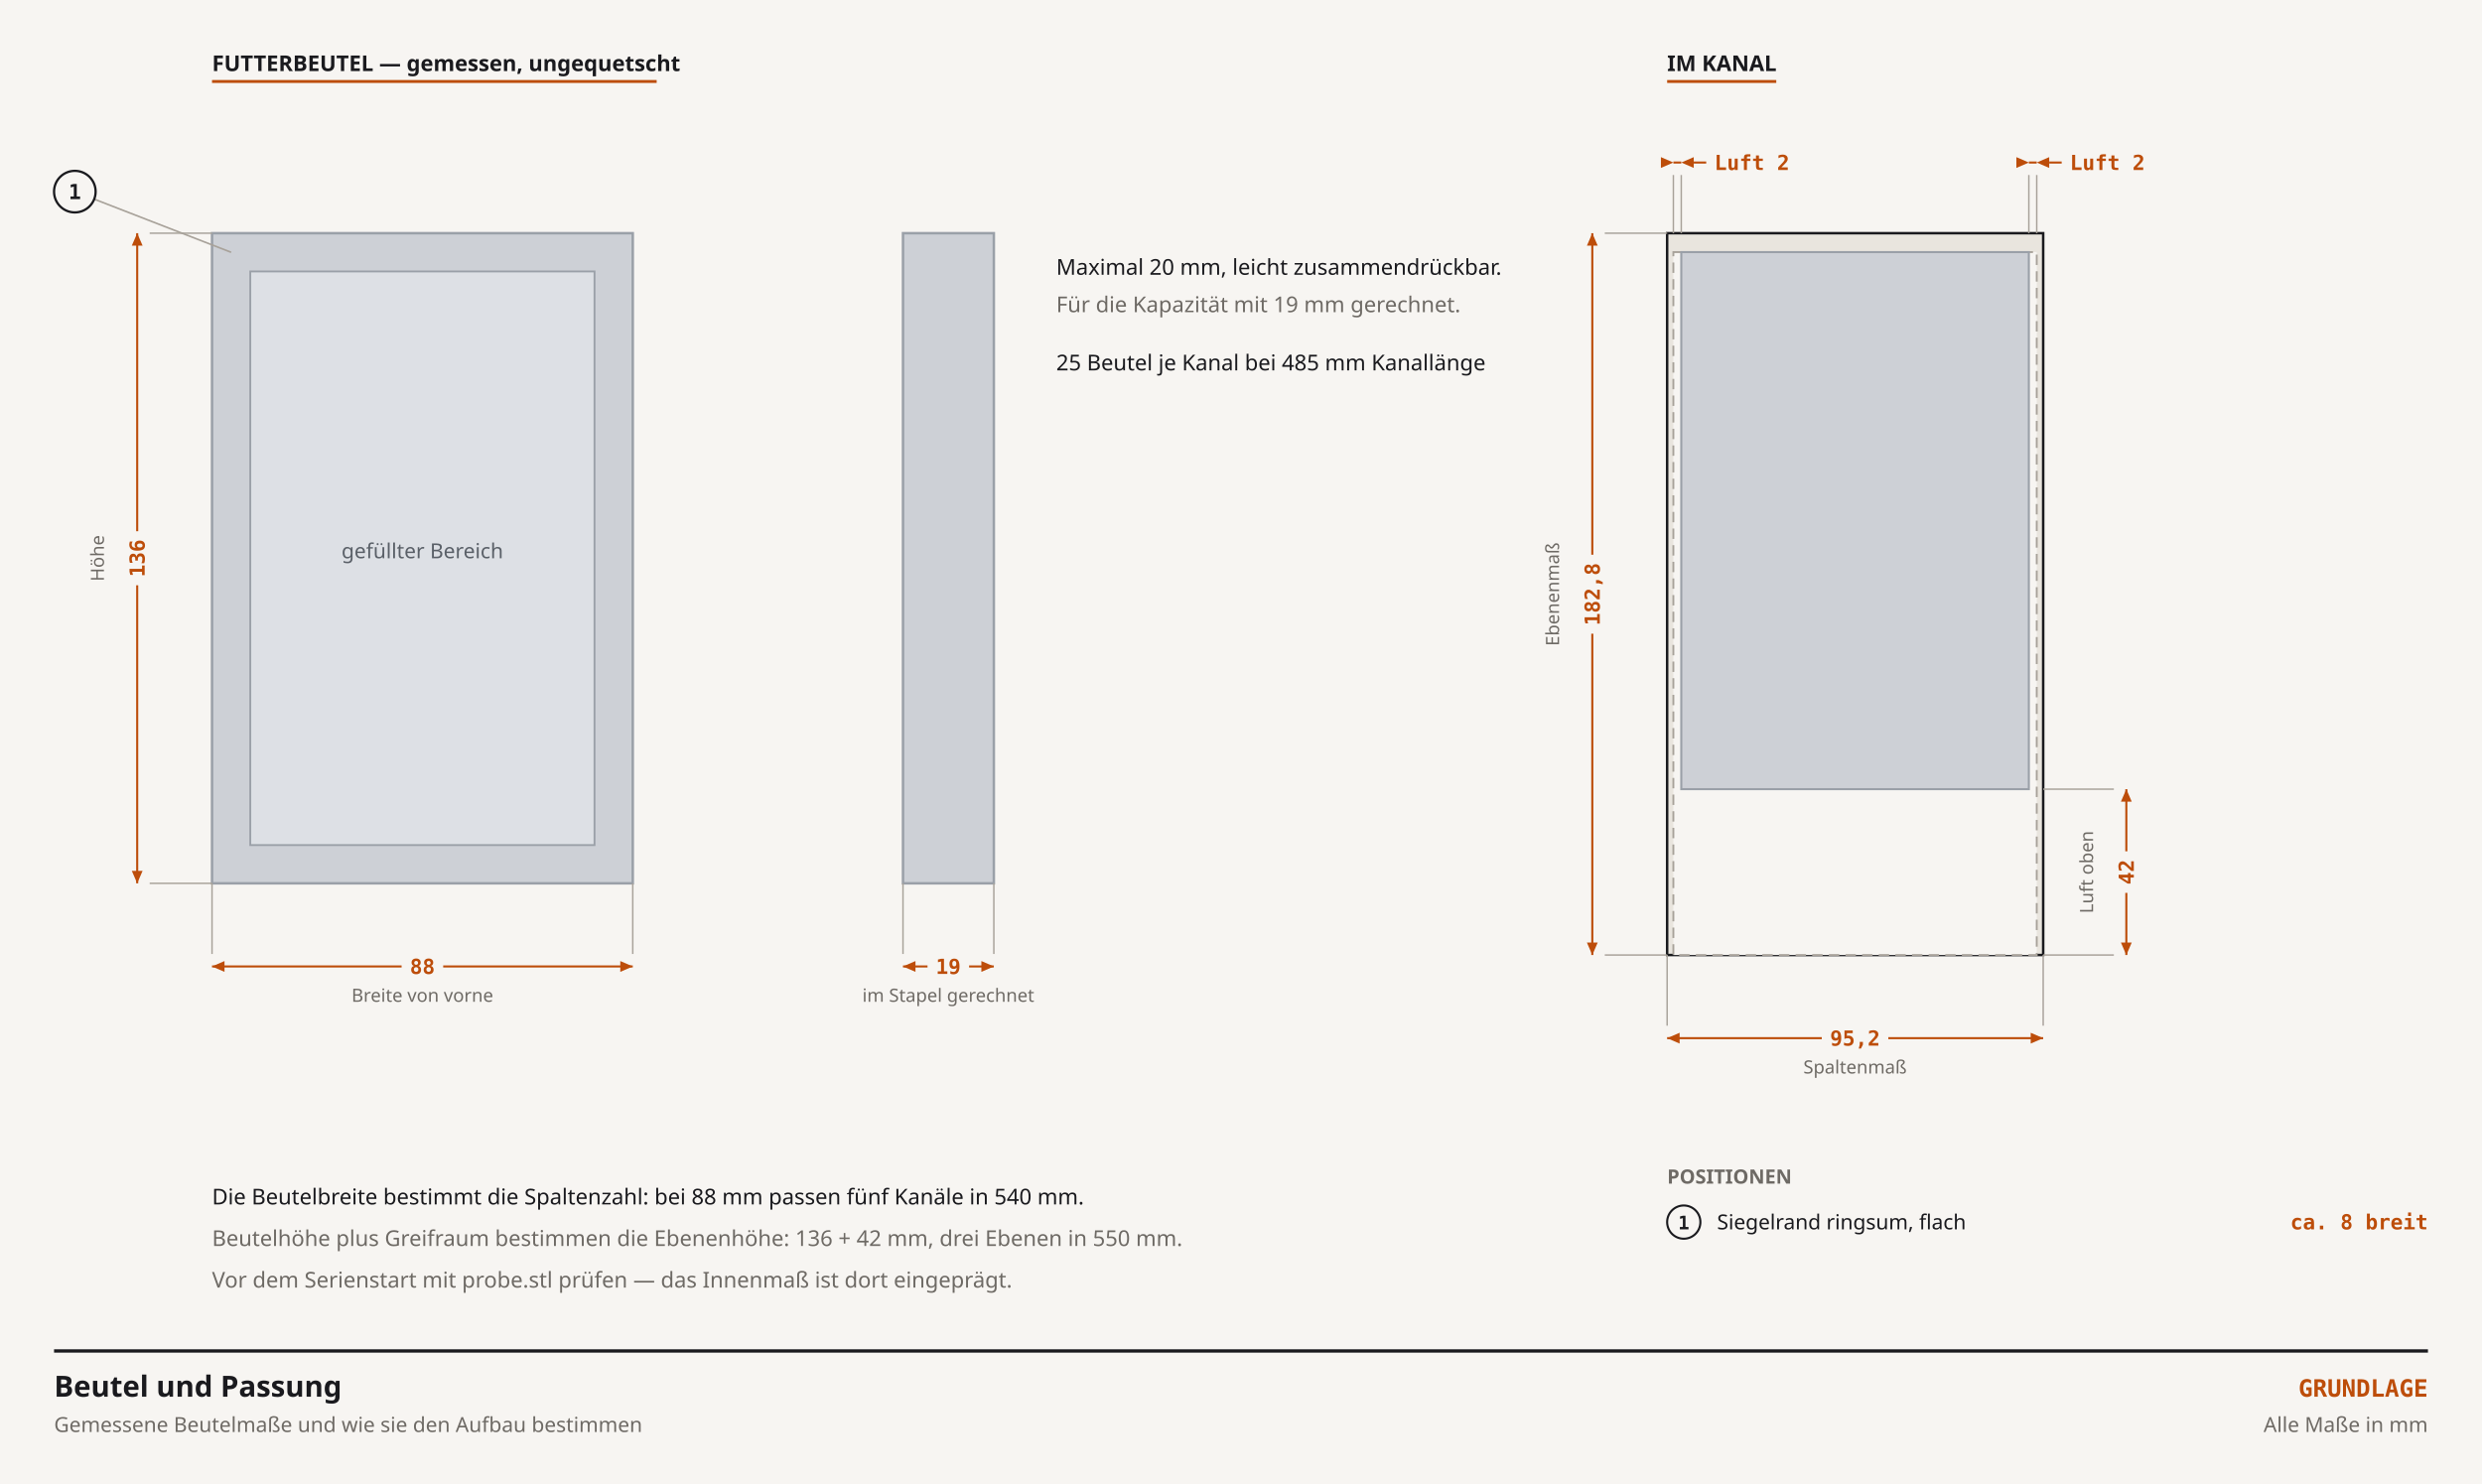
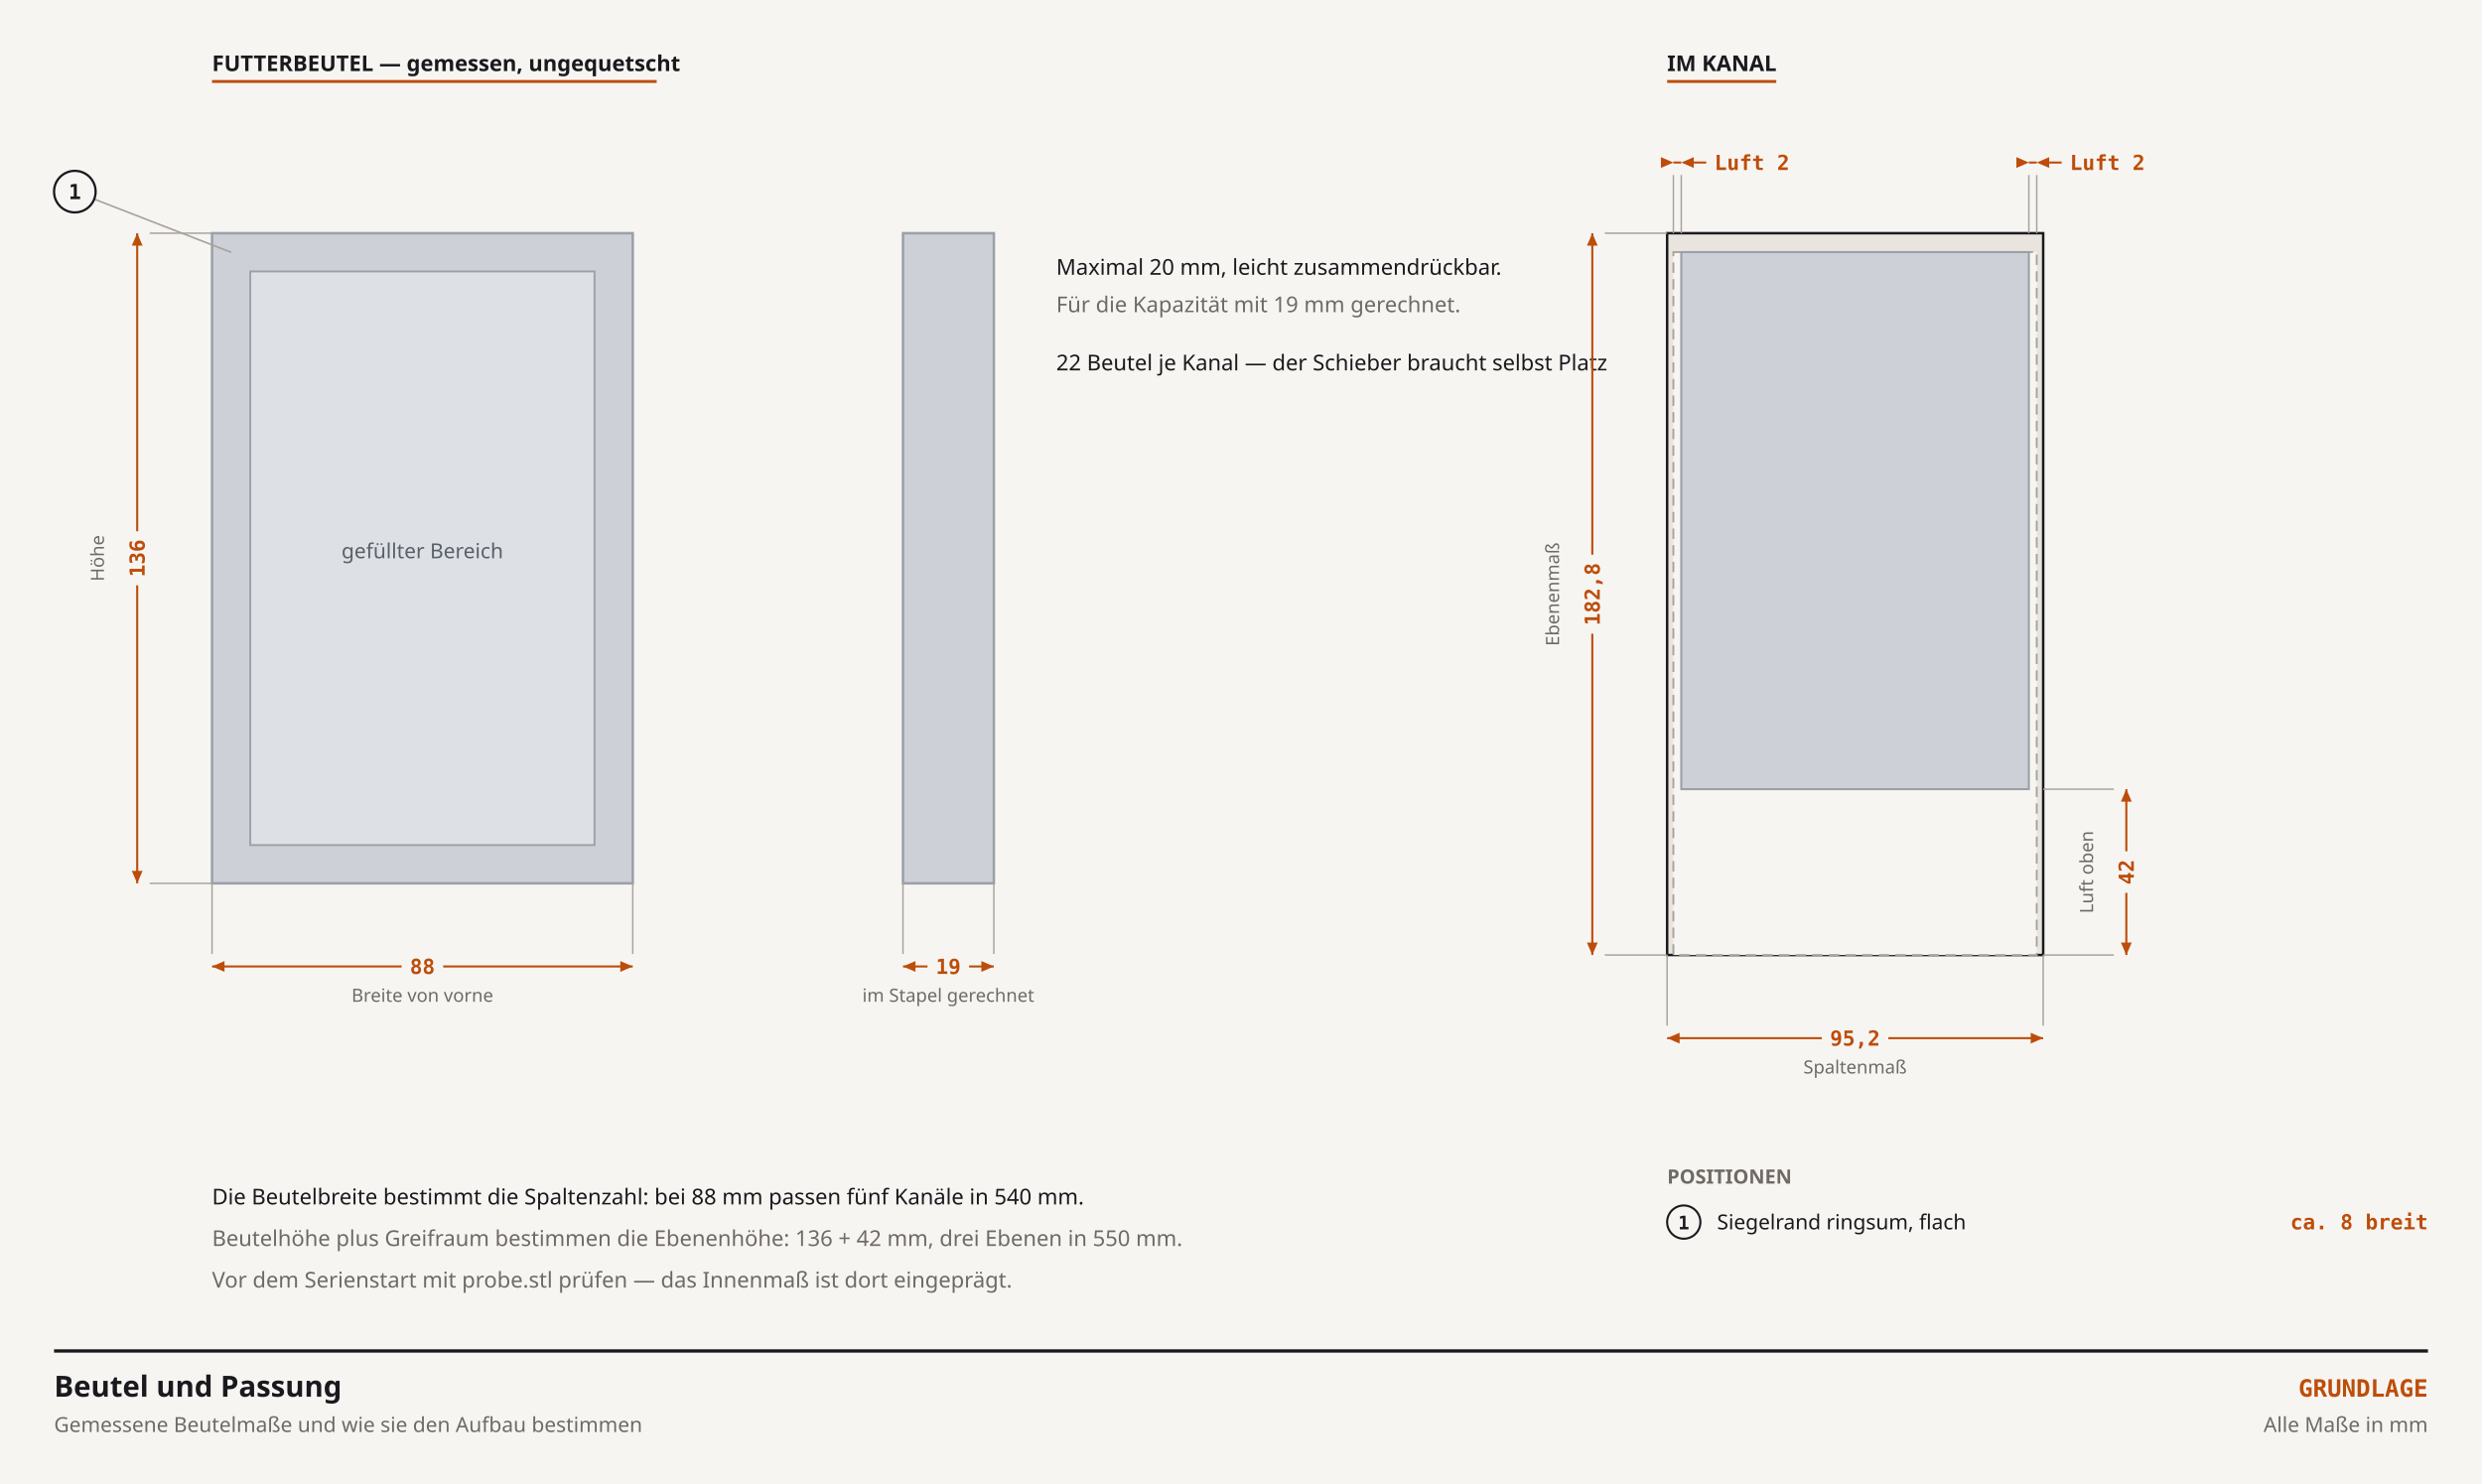
<svg xmlns="http://www.w3.org/2000/svg" width="1194" height="714" viewBox="0 0 1194 714">
  <rect width="1194" height="714" fill="#f7f5f2" />
  <g transform="translate(-26.0,4.2)">
    <text x="128.0" y="30.0" font-size="10.5" text-anchor="start" fill="#1a1a1e" font-weight="700" font-family="ui-sans-serif, system-ui, sans-serif">FUTTERBEUTEL — gemessen, ungequetscht</text>
    <line x1="128.0" y1="35.0" x2="341.9" y2="35.0" stroke="#bd4d0a" stroke-width="1.4" />
    <rect x="128.0" y="108.0" width="202.4" height="312.8" fill="#cdd0d6" stroke="#9aa0a8" stroke-width="1.2" />
    <rect x="146.4" y="126.4" width="165.6" height="276.0" fill="#dde0e5" stroke="#9aa0a8" stroke-width="0.9" />
    <text x="229.2" y="264.4" font-size="10" text-anchor="middle" fill="#5a6068" font-weight="400" font-family="ui-sans-serif, system-ui, sans-serif">gefüllter Bereich</text>
    <line x1="137.2" y1="117.2" x2="62.0" y2="88.0" stroke="#a8a29a" stroke-width="0.8" />
    <circle cx="62.0" cy="88.0" r="10.0" fill="#f7f5f2" stroke="#1a1a1e" stroke-width="1.1" />
    <text x="62.0" y="91.6" font-size="10" text-anchor="middle" fill="#1a1a1e" font-weight="700" font-family="ui-monospace, SFMono-Regular, Menlo, monospace">1</text>
    <line x1="128.0" y1="420.8" x2="128.0" y2="454.8" stroke="#a8a29a" stroke-width="0.7" />
    <line x1="330.4" y1="420.8" x2="330.4" y2="454.8" stroke="#a8a29a" stroke-width="0.7" />
    <line x1="128.0" y1="460.8" x2="330.4" y2="460.8" stroke="#bd4d0a" stroke-width="1.0" />
    <path d="M128.0,460.8 l6.0,-2.6 l0,5.2 z" fill="#bd4d0a" />
    <path d="M330.4,460.8 l-6.0,-2.6 l0,5.2 z" fill="#bd4d0a" />
    <rect x="219.2" y="453.3" width="20.0" height="11" fill="#f7f5f2" />
    <text x="229.2" y="464.4" font-size="10" text-anchor="middle" fill="#bd4d0a" font-weight="600" font-family="ui-monospace, SFMono-Regular, Menlo, monospace">88</text>
    <text x="229.2" y="477.8" font-size="8.8" text-anchor="middle" fill="#6e6a65" font-weight="400" font-family="ui-sans-serif, system-ui, sans-serif">Breite von vorne</text>
    <line x1="128.0" y1="108.0" x2="98.0" y2="108.0" stroke="#a8a29a" stroke-width="0.7" />
    <line x1="128.0" y1="420.8" x2="98.0" y2="420.8" stroke="#a8a29a" stroke-width="0.7" />
    <line x1="92.0" y1="108.0" x2="92.0" y2="420.8" stroke="#bd4d0a" stroke-width="1.0" />
    <path d="M92.0,108.0 l-2.6,6.0 l5.2,0 z" fill="#bd4d0a" />
    <path d="M92.0,420.8 l-2.6,-6.0 l5.2,0 z" fill="#bd4d0a" />
    <g transform="translate(92.0,264.4) rotate(-90)">
      <rect x="-13.0" y="-7.5" width="26.0" height="11" fill="#f7f5f2" />
      <text x="0" y="3.6" font-size="10" text-anchor="middle" fill="#bd4d0a" font-weight="600" font-family="ui-monospace, Menlo, monospace">136</text>
    </g>
    <g transform="translate(76.0,264.4) rotate(-90)">
      <text x="0" y="0" font-size="8.8" text-anchor="middle" fill="#6e6a65" font-family="ui-sans-serif, system-ui, sans-serif">Höhe</text>
    </g>
    <rect x="460.4" y="108.0" width="43.7" height="312.8" fill="#cdd0d6" stroke="#9aa0a8" stroke-width="1.2" />
    <line x1="460.4" y1="420.8" x2="460.4" y2="454.8" stroke="#a8a29a" stroke-width="0.7" />
    <line x1="504.1" y1="420.8" x2="504.1" y2="454.8" stroke="#a8a29a" stroke-width="0.7" />
    <line x1="460.4" y1="460.8" x2="504.1" y2="460.8" stroke="#bd4d0a" stroke-width="1.0" />
    <path d="M460.4,460.8 l6.0,-2.6 l0,5.2 z" fill="#bd4d0a" />
    <path d="M504.1,460.8 l-6.0,-2.6 l0,5.2 z" fill="#bd4d0a" />
    <rect x="472.2" y="453.3" width="20.0" height="11" fill="#f7f5f2" />
    <text x="482.2" y="464.4" font-size="10" text-anchor="middle" fill="#bd4d0a" font-weight="600" font-family="ui-monospace, SFMono-Regular, Menlo, monospace">19</text>
    <text x="482.2" y="477.8" font-size="8.8" text-anchor="middle" fill="#6e6a65" font-weight="400" font-family="ui-sans-serif, system-ui, sans-serif">im Stapel gerechnet</text>
    <text x="534.1" y="128.0" font-size="10.5" text-anchor="start" fill="#1a1a1e" font-weight="400" font-family="ui-sans-serif, system-ui, sans-serif">Maximal 20 mm, leicht zusammendrückbar.</text>
    <text x="534.1" y="146.0" font-size="10.5" text-anchor="start" fill="#6e6a65" font-weight="400" font-family="ui-sans-serif, system-ui, sans-serif">Für die Kapazität mit 19 mm gerechnet.</text>
-     <text x="534.1" y="174.0" font-size="10.5" text-anchor="start" fill="#1a1a1e" font-weight="400" font-family="ui-sans-serif, system-ui, sans-serif">25 Beutel je Kanal bei 485 mm Kanallänge</text>
+     <text x="534.1" y="174.0" font-size="10.5" text-anchor="start" fill="#1a1a1e" font-weight="400" font-family="ui-sans-serif, system-ui, sans-serif">22 Beutel je Kanal — der Schieber braucht selbst Platz</text>
    <text x="828.0" y="30.0" font-size="10.5" text-anchor="start" fill="#1a1a1e" font-weight="700" font-family="ui-sans-serif, system-ui, sans-serif">IM KANAL</text>
    <line x1="828.0" y1="35.0" x2="880.5" y2="35.0" stroke="#bd4d0a" stroke-width="1.4" />
    <rect x="828.0" y="108.0" width="180.9" height="347.3" fill="#e9e5de" stroke="#1a1a1e" stroke-width="1.2" />
    <rect x="831.0" y="117.1" width="174.8" height="338.2" fill="#f7f5f2" stroke="#a8a29a" stroke-width="0.9" stroke-dasharray="5 3" />
    <rect x="834.8" y="117.1" width="167.2" height="258.4" fill="#cdd0d6" stroke="#9aa0a8" stroke-width="1.0" />
    <line x1="831.0" y1="108.0" x2="831.0" y2="80.0" stroke="#a8a29a" stroke-width="0.7" />
    <line x1="834.8" y1="108.0" x2="834.8" y2="80.0" stroke="#a8a29a" stroke-width="0.7" />
    <line x1="831.0" y1="74.0" x2="834.8" y2="74.0" stroke="#bd4d0a" stroke-width="1.0" />
    <path d="M831.0,74.0 l-6.0,-2.6 l0,5.2 z" fill="#bd4d0a" />
    <path d="M834.8,74.0 l6.0,-2.6 l0,5.2 z" fill="#bd4d0a" />
    <line x1="840.8" y1="74.0" x2="846.8" y2="74.0" stroke="#bd4d0a" stroke-width="1.0" />
    <text x="868.8" y="77.6" font-size="10" text-anchor="middle" fill="#bd4d0a" font-weight="600" font-family="ui-monospace, SFMono-Regular, Menlo, monospace">Luft 2</text>
    <line x1="1002.0" y1="108.0" x2="1002.0" y2="80.0" stroke="#a8a29a" stroke-width="0.7" />
    <line x1="1005.8" y1="108.0" x2="1005.8" y2="80.0" stroke="#a8a29a" stroke-width="0.7" />
    <line x1="1002.0" y1="74.0" x2="1005.8" y2="74.0" stroke="#bd4d0a" stroke-width="1.0" />
    <path d="M1002.0,74.0 l-6.0,-2.6 l0,5.2 z" fill="#bd4d0a" />
    <path d="M1005.8,74.0 l6.0,-2.6 l0,5.2 z" fill="#bd4d0a" />
    <line x1="1011.8" y1="74.0" x2="1017.8" y2="74.0" stroke="#bd4d0a" stroke-width="1.0" />
    <text x="1039.8" y="77.6" font-size="10" text-anchor="middle" fill="#bd4d0a" font-weight="600" font-family="ui-monospace, SFMono-Regular, Menlo, monospace">Luft 2</text>
    <line x1="828.0" y1="455.3" x2="828.0" y2="489.3" stroke="#a8a29a" stroke-width="0.7" />
    <line x1="1008.9" y1="455.3" x2="1008.9" y2="489.3" stroke="#a8a29a" stroke-width="0.7" />
    <line x1="828.0" y1="495.3" x2="1008.9" y2="495.3" stroke="#bd4d0a" stroke-width="1.0" />
    <path d="M828.0,495.3 l6.0,-2.6 l0,5.2 z" fill="#bd4d0a" />
    <path d="M1008.9,495.3 l-6.0,-2.6 l0,5.2 z" fill="#bd4d0a" />
    <rect x="902.4" y="487.8" width="32.0" height="11" fill="#f7f5f2" />
    <text x="918.4" y="498.9" font-size="10" text-anchor="middle" fill="#bd4d0a" font-weight="600" font-family="ui-monospace, SFMono-Regular, Menlo, monospace">95,2</text>
    <text x="918.4" y="512.3" font-size="8.8" text-anchor="middle" fill="#6e6a65" font-weight="400" font-family="ui-sans-serif, system-ui, sans-serif">Spaltenmaß</text>
    <line x1="1008.9" y1="375.5" x2="1042.9" y2="375.5" stroke="#a8a29a" stroke-width="0.7" />
    <line x1="1008.9" y1="455.3" x2="1042.9" y2="455.3" stroke="#a8a29a" stroke-width="0.7" />
    <line x1="1048.9" y1="375.5" x2="1048.9" y2="455.3" stroke="#bd4d0a" stroke-width="1.0" />
    <path d="M1048.9,375.5 l-2.6,6.0 l5.2,0 z" fill="#bd4d0a" />
    <path d="M1048.9,455.3 l-2.6,-6.0 l5.2,0 z" fill="#bd4d0a" />
    <g transform="translate(1048.9,415.4) rotate(-90)">
      <rect x="-10.0" y="-7.5" width="20.0" height="11" fill="#f7f5f2" />
      <text x="0" y="3.6" font-size="10" text-anchor="middle" fill="#bd4d0a" font-weight="600" font-family="ui-monospace, Menlo, monospace">42</text>
    </g>
    <g transform="translate(1032.9,415.4) rotate(-90)">
      <text x="0" y="0" font-size="8.8" text-anchor="middle" fill="#6e6a65" font-family="ui-sans-serif, system-ui, sans-serif">Luft oben</text>
    </g>
    <line x1="828.0" y1="108.0" x2="798.0" y2="108.0" stroke="#a8a29a" stroke-width="0.7" />
    <line x1="828.0" y1="455.3" x2="798.0" y2="455.3" stroke="#a8a29a" stroke-width="0.7" />
    <line x1="792.0" y1="108.0" x2="792.0" y2="455.3" stroke="#bd4d0a" stroke-width="1.0" />
    <path d="M792.0,108.0 l-2.6,6.0 l5.2,0 z" fill="#bd4d0a" />
    <path d="M792.0,455.3 l-2.6,-6.0 l5.2,0 z" fill="#bd4d0a" />
    <g transform="translate(792.0,281.7) rotate(-90)">
      <rect x="-19.0" y="-7.5" width="38.0" height="11" fill="#f7f5f2" />
      <text x="0" y="3.6" font-size="10" text-anchor="middle" fill="#bd4d0a" font-weight="600" font-family="ui-monospace, Menlo, monospace">182,8</text>
    </g>
    <g transform="translate(776.0,281.7) rotate(-90)">
      <text x="0" y="0" font-size="8.8" text-anchor="middle" fill="#6e6a65" font-family="ui-sans-serif, system-ui, sans-serif">Ebenenmaß</text>
    </g>
    <text x="128.0" y="575.3" font-size="10.5" text-anchor="start" fill="#1a1a1e" font-weight="400" font-family="ui-sans-serif, system-ui, sans-serif">Die Beutelbreite bestimmt die Spaltenzahl: bei 88 mm passen fünf Kanäle in 540 mm.</text>
    <text x="128.0" y="595.3" font-size="10.5" text-anchor="start" fill="#6e6a65" font-weight="400" font-family="ui-sans-serif, system-ui, sans-serif">Beutelhöhe plus Greifraum bestimmen die Ebenenhöhe: 136 + 42 mm, drei Ebenen in 550 mm.</text>
    <text x="128.0" y="615.3" font-size="10.5" text-anchor="start" fill="#6e6a65" font-weight="400" font-family="ui-sans-serif, system-ui, sans-serif">Vor dem Serienstart mit probe.stl prüfen — das Innenmaß ist dort eingeprägt.</text>
    <text x="828.0" y="565.3" font-size="9.5" text-anchor="start" fill="#6e6a65" font-weight="700" font-family="ui-sans-serif, system-ui, sans-serif">POSITIONEN</text>
    <circle cx="836.0" cy="583.8" r="8.0" fill="none" stroke="#1a1a1e" stroke-width="1.0" />
    <text x="836.0" y="587.3" font-size="9" text-anchor="middle" fill="#1a1a1e" font-weight="700" font-family="ui-monospace, SFMono-Regular, Menlo, monospace">1</text>
    <text x="852.0" y="587.3" font-size="10" text-anchor="start" fill="#1a1a1e" font-weight="400" font-family="ui-sans-serif, system-ui, sans-serif">Siegelrand ringsum, flach</text>
    <text x="1194.0" y="587.3" font-size="10" text-anchor="end" fill="#bd4d0a" font-weight="600" font-family="ui-monospace, SFMono-Regular, Menlo, monospace">ca. 8 breit</text>
  </g>
  <line x1="26" y1="650" x2="1168" y2="650" stroke="#1a1a1e" stroke-width="1.6" />
  <text x="26" y="672" font-size="14" fill="#1a1a1e" font-weight="700" font-family="ui-sans-serif, system-ui, sans-serif">Beutel und Passung</text>
  <text x="26" y="689" font-size="10" fill="#6e6a65" font-family="ui-sans-serif, system-ui, sans-serif">Gemessene Beutelmaße und wie sie den Aufbau bestimmen</text>
  <text x="1168" y="672" font-size="11.5" fill="#bd4d0a" font-weight="700" text-anchor="end" font-family="ui-monospace, Menlo, monospace">GRUNDLAGE</text>
  <text x="1168" y="689" font-size="10" fill="#6e6a65" text-anchor="end" font-family="ui-sans-serif, system-ui, sans-serif">Alle Maße in mm</text>
</svg>
